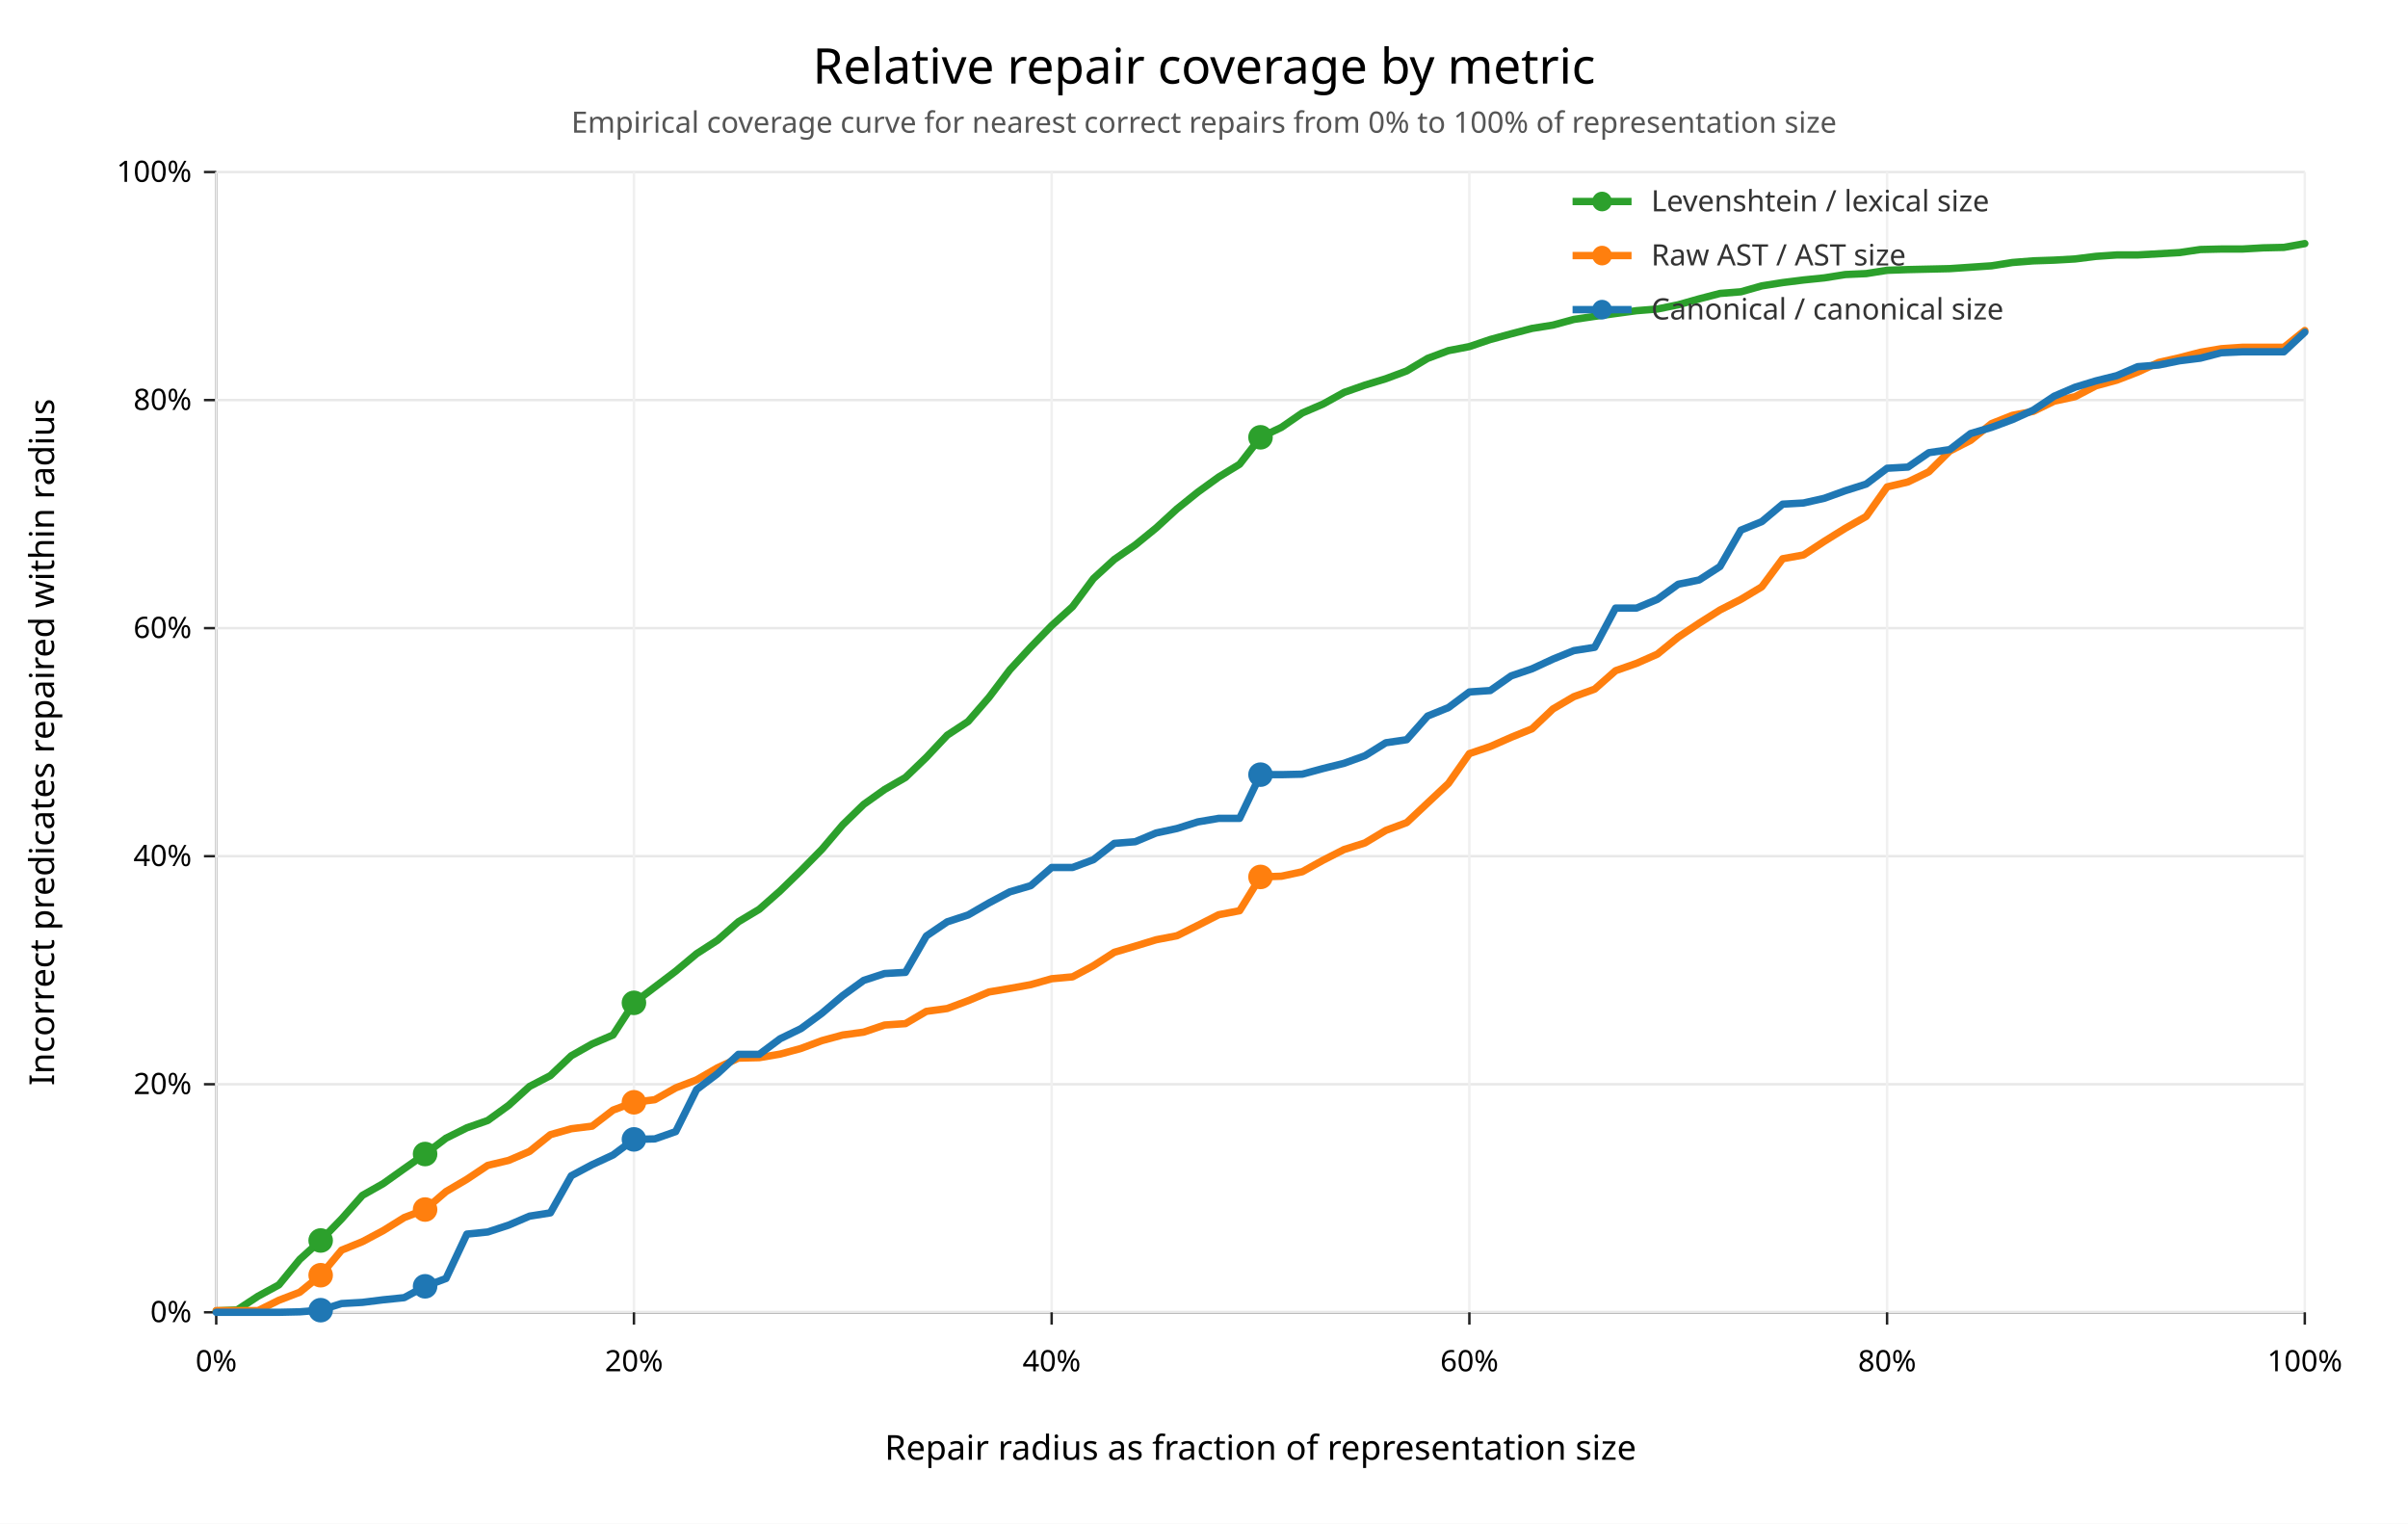
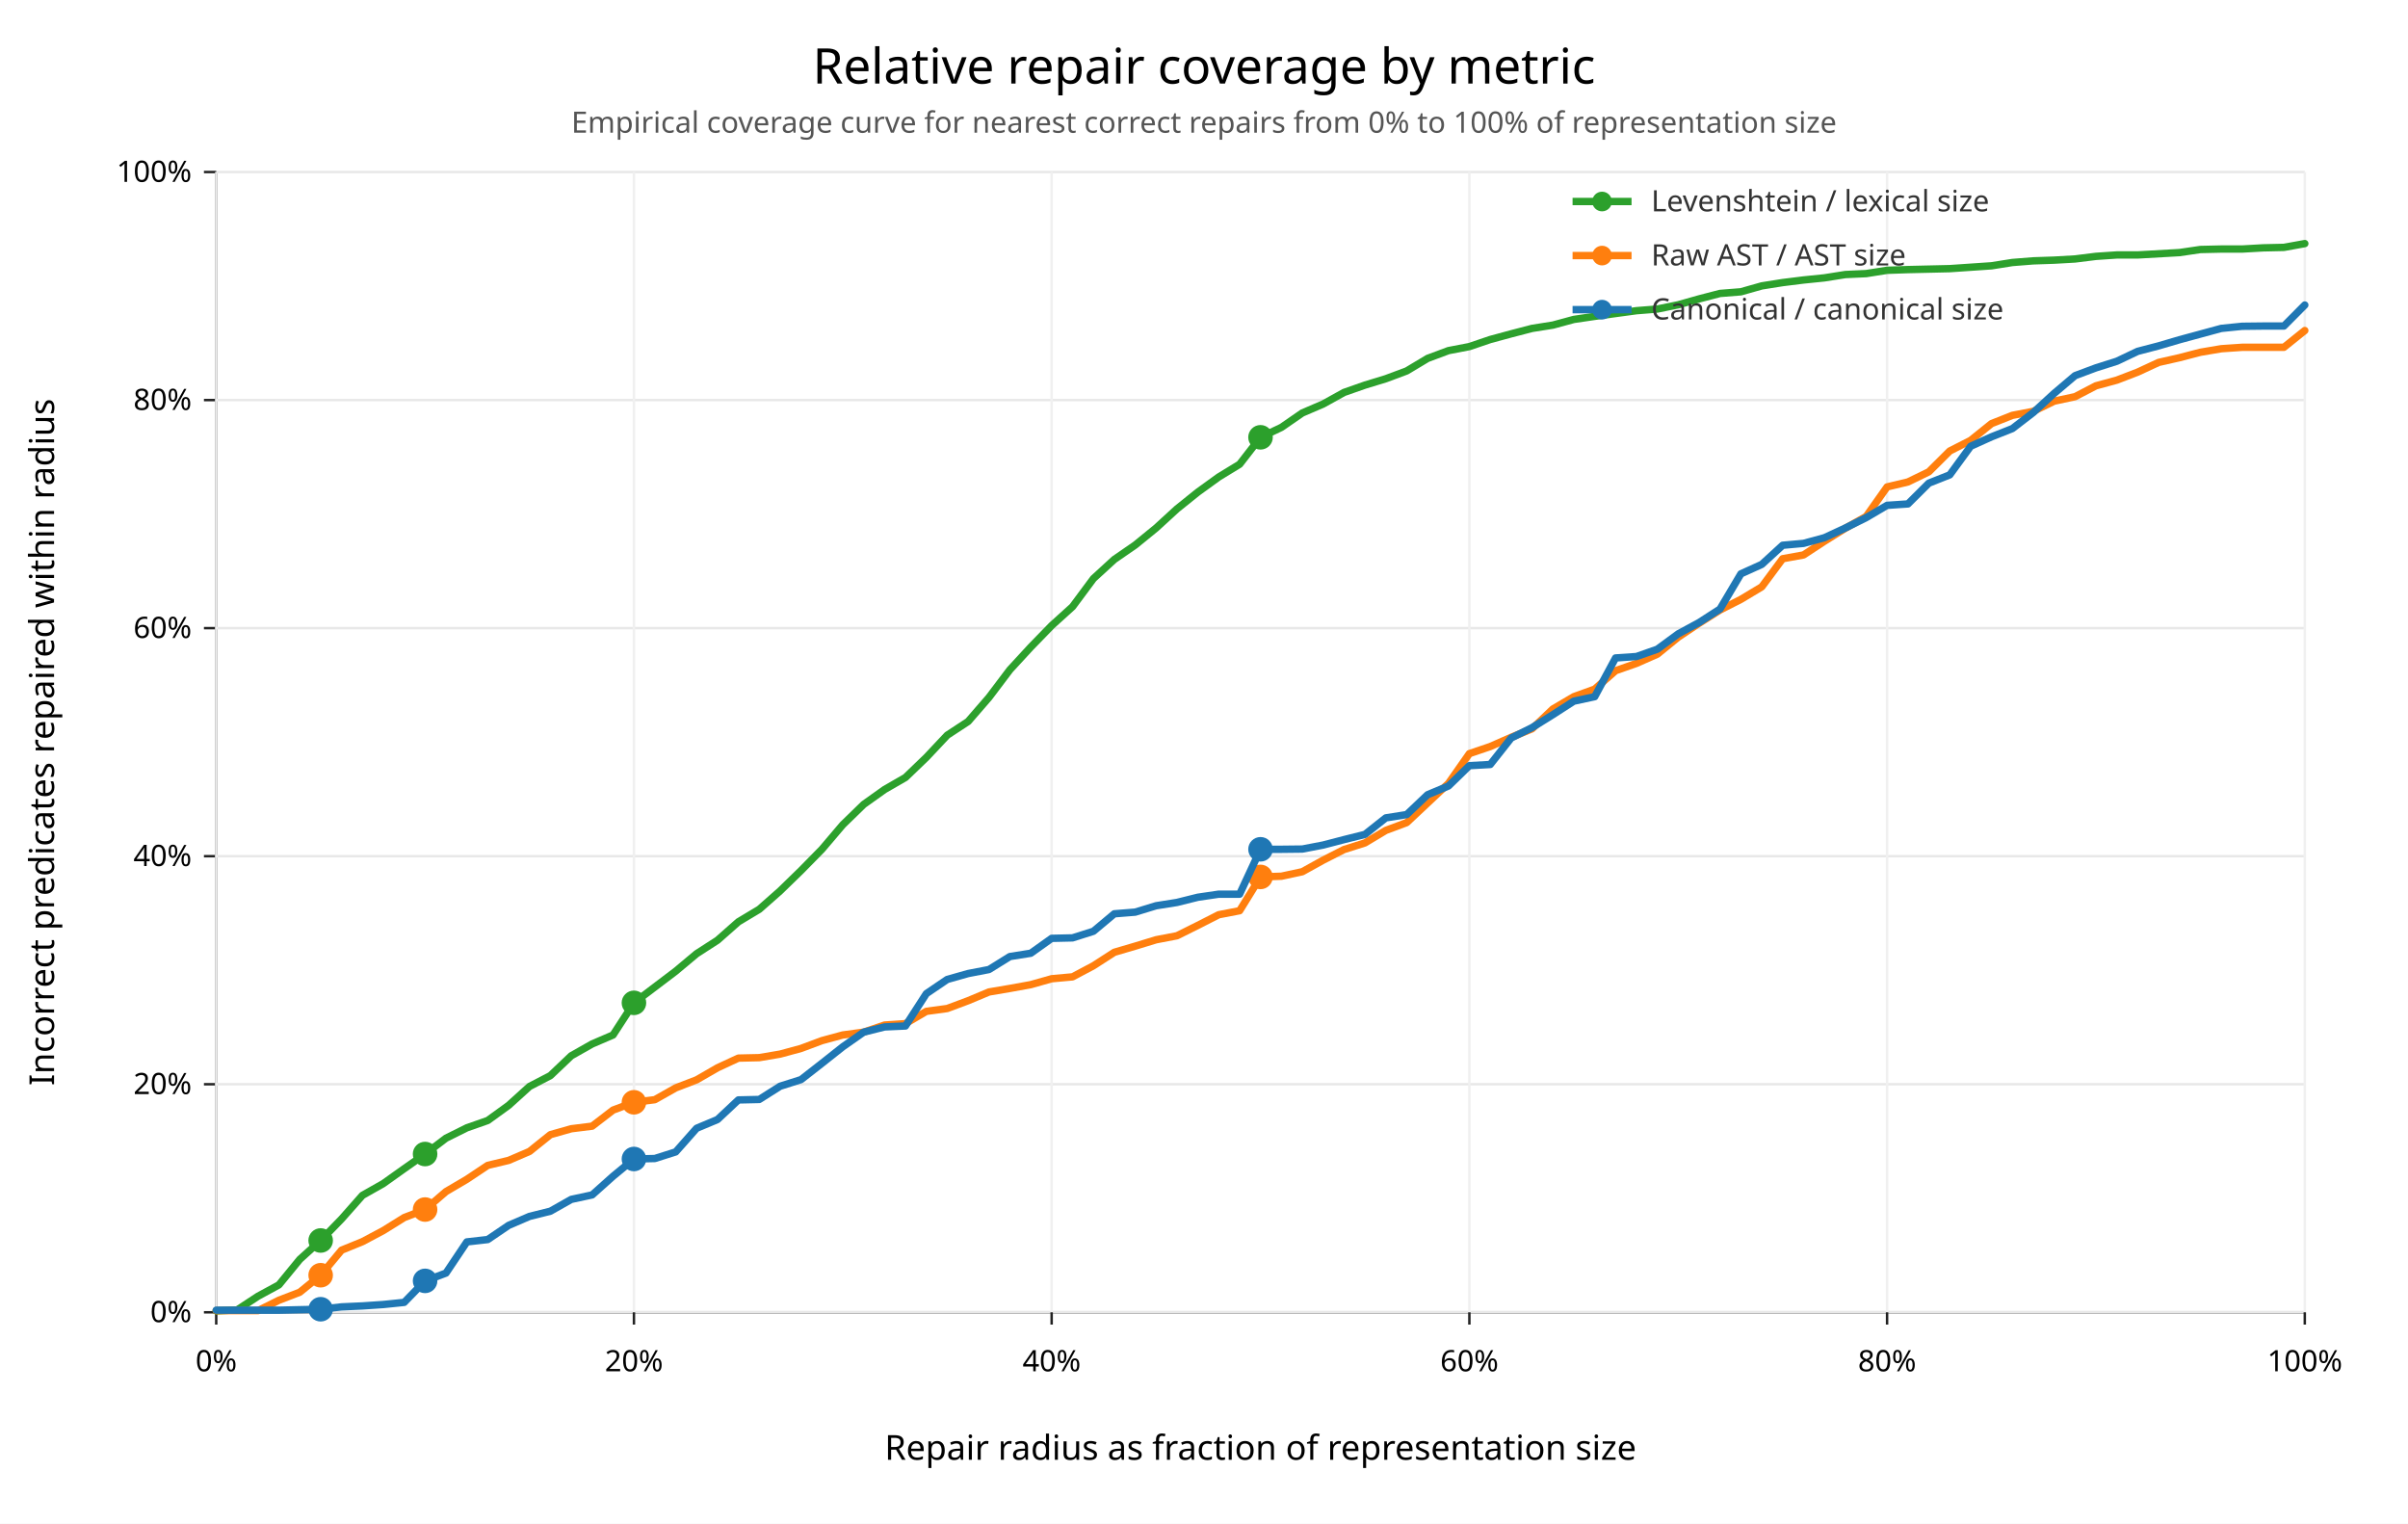
<svg xmlns="http://www.w3.org/2000/svg" width="980" height="620" viewBox="0 0 980 620">
  <rect width="100%" height="100%" fill="white" />
  <text x="490" y="34" text-anchor="middle" font-family="sans-serif" font-size="20">Relative repair coverage by metric</text>
  <text x="490" y="54" text-anchor="middle" font-family="sans-serif" font-size="12" fill="#555">Empirical coverage curve for nearest correct repairs from 0% to 100% of representation size</text>
  <line x1="88" y1="534" x2="938" y2="534" stroke="#222" stroke-width="1" />
  <line x1="88" y1="70" x2="88" y2="534" stroke="#222" stroke-width="1" />
  <line x1="88" y1="534" x2="938" y2="534" stroke="#e8e8e8" />
  <line x1="83" y1="534" x2="88" y2="534" stroke="#222" />
  <text x="78" y="538" text-anchor="end" font-family="sans-serif" font-size="12">0%</text>
  <line x1="88" y1="441.2" x2="938" y2="441.2" stroke="#e8e8e8" />
  <line x1="83" y1="441.2" x2="88" y2="441.2" stroke="#222" />
  <text x="78" y="445.2" text-anchor="end" font-family="sans-serif" font-size="12">20%</text>
  <line x1="88" y1="348.4" x2="938" y2="348.4" stroke="#e8e8e8" />
  <line x1="83" y1="348.4" x2="88" y2="348.4" stroke="#222" />
  <text x="78" y="352.4" text-anchor="end" font-family="sans-serif" font-size="12">40%</text>
  <line x1="88" y1="255.6" x2="938" y2="255.6" stroke="#e8e8e8" />
  <line x1="83" y1="255.6" x2="88" y2="255.6" stroke="#222" />
  <text x="78" y="259.6" text-anchor="end" font-family="sans-serif" font-size="12">60%</text>
  <line x1="88" y1="162.8" x2="938" y2="162.8" stroke="#e8e8e8" />
  <line x1="83" y1="162.8" x2="88" y2="162.8" stroke="#222" />
  <text x="78" y="166.8" text-anchor="end" font-family="sans-serif" font-size="12">80%</text>
  <line x1="88" y1="70" x2="938" y2="70" stroke="#e8e8e8" />
  <line x1="83" y1="70" x2="88" y2="70" stroke="#222" />
  <text x="78" y="74" text-anchor="end" font-family="sans-serif" font-size="12">100%</text>
  <line x1="88" y1="70" x2="88" y2="534" stroke="#f0f0f0" />
  <line x1="88" y1="534" x2="88" y2="539" stroke="#222" />
  <text x="88" y="558" text-anchor="middle" font-family="sans-serif" font-size="12">0%</text>
  <line x1="258" y1="70" x2="258" y2="534" stroke="#f0f0f0" />
  <line x1="258" y1="534" x2="258" y2="539" stroke="#222" />
  <text x="258" y="558" text-anchor="middle" font-family="sans-serif" font-size="12">20%</text>
  <line x1="428" y1="70" x2="428" y2="534" stroke="#f0f0f0" />
  <line x1="428" y1="534" x2="428" y2="539" stroke="#222" />
  <text x="428" y="558" text-anchor="middle" font-family="sans-serif" font-size="12">40%</text>
  <line x1="598" y1="70" x2="598" y2="534" stroke="#f0f0f0" />
  <line x1="598" y1="534" x2="598" y2="539" stroke="#222" />
  <text x="598" y="558" text-anchor="middle" font-family="sans-serif" font-size="12">60%</text>
  <line x1="768" y1="70" x2="768" y2="534" stroke="#f0f0f0" />
  <line x1="768" y1="534" x2="768" y2="539" stroke="#222" />
  <text x="768" y="558" text-anchor="middle" font-family="sans-serif" font-size="12">80%</text>
  <line x1="938" y1="70" x2="938" y2="534" stroke="#f0f0f0" />
  <line x1="938" y1="534" x2="938" y2="539" stroke="#222" />
  <text x="938" y="558" text-anchor="middle" font-family="sans-serif" font-size="12">100%</text>
  <path d="M 88 533.423 L 96.5 533.039 L 105 527.463 L 113.5 522.849 L 122 512.468 L 130.5 504.778 L 139 496.03 L 147.5 486.418 L 156 481.611 L 164.5 475.555 L 173 469.596 L 181.5 463.155 L 190 458.926 L 198.5 455.946 L 207 449.794 L 215.5 442.104 L 224 437.682 L 232.5 429.607 L 241 424.801 L 249.5 421.148 L 258 408.075 L 266.5 401.635 L 275 395.194 L 283.5 388.081 L 292 382.602 L 300.5 375.104 L 309 370.009 L 317.5 362.511 L 326 354.244 L 334.5 345.593 L 343 335.596 L 351.5 327.329 L 360 321.273 L 368.5 316.371 L 377 308.2 L 385.5 299.164 L 394 293.589 L 402.5 283.784 L 411 272.537 L 419.5 263.309 L 428 254.562 L 436.5 246.872 L 445 235.433 L 453.5 227.647 L 462 221.783 L 470.5 214.862 L 479 207.076 L 487.5 200.251 L 496 194.099 L 504.5 188.908 L 513 177.949 L 521.5 173.912 L 530 168.048 L 538.5 164.396 L 547 159.686 L 555.5 156.706 L 564 154.11 L 572.5 150.938 L 581 145.843 L 589.5 142.671 L 598 141.037 L 606.5 138.153 L 615 135.846 L 623.5 133.635 L 632 132.29 L 640.5 129.983 L 649 128.733 L 657.5 127.579 L 666 126.426 L 674.5 125.753 L 683 124.023 L 691.5 121.62 L 700 119.409 L 708.5 118.736 L 717 116.333 L 725.5 114.987 L 734 113.93 L 742.5 113.064 L 751 111.719 L 759.5 111.334 L 768 109.988 L 776.5 109.7 L 785 109.508 L 793.5 109.316 L 802 108.739 L 810.5 108.162 L 819 106.816 L 827.5 106.143 L 836 105.855 L 844.5 105.374 L 853 104.317 L 861.5 103.74 L 870 103.74 L 878.5 103.26 L 887 102.779 L 895.5 101.529 L 904 101.337 L 912.5 101.337 L 921 100.856 L 929.5 100.664 L 938 99.126" fill="none" stroke="#2ca02c" stroke-width="3" stroke-linecap="round" stroke-linejoin="round" />
  <circle cx="130.5" cy="504.778" r="5" fill="#2ca02c" />
  <circle cx="173" cy="469.596" r="5" fill="#2ca02c" />
  <circle cx="258" cy="408.075" r="5" fill="#2ca02c" />
  <circle cx="513" cy="177.949" r="5" fill="#2ca02c" />
  <path d="M 88 533.327 L 96.5 533.327 L 105 533.327 L 113.5 529.098 L 122 525.829 L 130.5 518.908 L 139 508.719 L 147.5 505.258 L 156 500.74 L 164.5 495.453 L 173 492.185 L 181.5 484.88 L 190 479.881 L 198.5 474.21 L 207 472.191 L 215.5 468.538 L 224 461.713 L 232.5 459.31 L 241 458.253 L 249.5 451.716 L 258 448.544 L 266.5 447.487 L 275 442.68 L 283.5 439.412 L 292 434.51 L 300.5 430.568 L 309 430.376 L 317.5 428.934 L 326 426.627 L 334.5 423.455 L 343 421.148 L 351.5 419.995 L 360 417.111 L 368.5 416.534 L 377 411.536 L 385.5 410.382 L 394 407.21 L 402.5 403.653 L 411 402.211 L 419.5 400.673 L 428 398.27 L 436.5 397.501 L 445 392.983 L 453.5 387.504 L 462 385.005 L 470.5 382.409 L 479 380.775 L 487.5 376.546 L 496 372.22 L 504.5 370.586 L 513 356.84 L 521.5 356.551 L 530 354.725 L 538.5 350.015 L 547 345.689 L 555.5 342.998 L 564 337.903 L 572.5 334.731 L 581 326.752 L 589.5 318.774 L 598 306.662 L 606.5 303.778 L 615 300.029 L 623.5 296.569 L 632 288.494 L 640.5 283.496 L 649 280.42 L 657.5 272.922 L 666 269.942 L 674.5 266.193 L 683 259.272 L 691.5 253.601 L 700 248.218 L 708.5 243.892 L 717 238.797 L 725.5 227.358 L 734 225.82 L 742.5 220.245 L 751 214.958 L 759.5 210.152 L 768 198.136 L 776.5 196.117 L 785 191.984 L 793.5 183.525 L 802 179.199 L 810.5 172.374 L 819 169.01 L 827.5 167.376 L 836 163.242 L 844.5 161.416 L 853 156.994 L 861.5 154.687 L 870 151.419 L 878.5 147.478 L 887 145.555 L 895.5 143.344 L 904 141.902 L 912.5 141.325 L 921 141.325 L 929.5 141.325 L 938 134.501" fill="none" stroke="#ff7f0e" stroke-width="3" stroke-linecap="round" stroke-linejoin="round" />
  <circle cx="130.5" cy="518.908" r="5" fill="#ff7f0e" />
  <circle cx="173" cy="492.185" r="5" fill="#ff7f0e" />
  <circle cx="258" cy="448.544" r="5" fill="#ff7f0e" />
  <circle cx="513" cy="356.84" r="5" fill="#ff7f0e" />
-   <path d="M 88 534 L 96.5 534 L 105 534 L 113.5 534 L 122 533.808 L 130.5 533.135 L 139 530.443 L 147.5 529.963 L 156 528.905 L 164.5 528.04 L 173 523.426 L 181.5 520.254 L 190 502.182 L 198.5 501.317 L 207 498.53 L 215.5 494.877 L 224 493.531 L 232.5 478.439 L 241 473.921 L 249.5 469.98 L 258 463.636 L 266.5 463.444 L 275 460.464 L 283.5 443.353 L 292 436.913 L 300.5 429.03 L 309 429.03 L 317.5 422.686 L 326 418.553 L 334.5 412.305 L 343 405.095 L 351.5 398.943 L 360 396.155 L 368.5 395.675 L 377 380.871 L 385.5 375.104 L 394 372.316 L 402.5 367.414 L 411 362.896 L 419.5 360.397 L 428 352.995 L 436.5 352.995 L 445 349.823 L 453.5 343.19 L 462 342.517 L 470.5 338.96 L 479 337.134 L 487.5 334.443 L 496 333.001 L 504.5 333.001 L 513 315.217 L 521.5 315.217 L 530 315.025 L 538.5 312.718 L 547 310.603 L 555.5 307.527 L 564 302.24 L 572.5 300.991 L 581 291.378 L 589.5 287.918 L 598 281.573 L 606.5 280.996 L 615 275.037 L 623.5 272.153 L 632 268.212 L 640.5 264.751 L 649 263.405 L 657.5 247.449 L 666 247.449 L 674.5 243.892 L 683 237.74 L 691.5 236.01 L 700 230.53 L 708.5 215.727 L 717 212.266 L 725.5 205.153 L 734 204.672 L 742.5 202.75 L 751 199.674 L 759.5 196.982 L 768 190.542 L 776.5 190.061 L 785 184.198 L 793.5 182.948 L 802 176.411 L 810.5 173.912 L 819 170.74 L 827.5 166.895 L 836 161.224 L 844.5 157.571 L 853 154.975 L 861.5 152.861 L 870 149.208 L 878.5 148.535 L 887 146.805 L 895.5 145.747 L 904 143.536 L 912.5 143.152 L 921 143.152 L 929.5 143.152 L 938 135.173" fill="none" stroke="#1f77b4" stroke-width="3" stroke-linecap="round" stroke-linejoin="round" />
-   <circle cx="130.5" cy="533.135" r="5" fill="#1f77b4" />
-   <circle cx="173" cy="523.426" r="5" fill="#1f77b4" />
-   <circle cx="258" cy="463.636" r="5" fill="#1f77b4" />
-   <circle cx="513" cy="315.217" r="5" fill="#1f77b4" />
+   <path d="M 88 533.135 L 96.5 533.135 L 105 533.135 L 113.5 533.135 L 122 532.943 L 130.5 532.75 L 139 531.789 L 147.5 531.405 L 156 530.828 L 164.5 529.963 L 173 521.215 L 181.5 518.043 L 190 505.354 L 198.5 504.393 L 207 498.626 L 215.5 494.973 L 224 492.858 L 232.5 488.052 L 241 486.225 L 249.5 478.631 L 258 471.614 L 266.5 471.422 L 275 468.73 L 283.5 459.118 L 292 455.561 L 300.5 447.583 L 309 447.391 L 317.5 442.007 L 326 439.316 L 334.5 432.683 L 343 425.954 L 351.5 419.995 L 360 417.88 L 368.5 417.495 L 377 404.326 L 385.5 398.559 L 394 396.155 L 402.5 394.521 L 411 389.234 L 419.5 387.889 L 428 381.833 L 436.5 381.64 L 445 378.949 L 453.5 371.836 L 462 371.163 L 470.5 368.567 L 479 367.221 L 487.5 365.107 L 496 363.857 L 504.5 363.857 L 513 345.593 L 521.5 345.593 L 530 345.497 L 538.5 343.863 L 547 341.652 L 555.5 339.537 L 564 332.808 L 572.5 331.463 L 581 323.388 L 589.5 319.831 L 598 311.565 L 606.5 311.084 L 615 300.318 L 623.5 296.088 L 632 290.801 L 640.5 285.322 L 649 283.496 L 657.5 267.731 L 666 267.154 L 674.5 264.174 L 683 257.926 L 691.5 253.312 L 700 247.833 L 708.5 233.51 L 717 229.665 L 725.5 221.879 L 734 221.11 L 742.5 218.803 L 751 214.862 L 759.5 210.632 L 768 205.634 L 776.5 205.057 L 785 196.598 L 793.5 193.233 L 802 181.602 L 810.5 177.757 L 819 174.393 L 827.5 167.856 L 836 160.07 L 844.5 152.861 L 853 149.688 L 861.5 146.997 L 870 142.96 L 878.5 140.749 L 887 138.249 L 895.5 135.942 L 904 133.635 L 912.5 132.77 L 921 132.674 L 929.5 132.674 L 938 124.119" fill="none" stroke="#1f77b4" stroke-width="3" stroke-linecap="round" stroke-linejoin="round" />
+   <circle cx="130.5" cy="532.75" r="5" fill="#1f77b4" />
+   <circle cx="173" cy="521.215" r="5" fill="#1f77b4" />
+   <circle cx="258" cy="471.614" r="5" fill="#1f77b4" />
+   <circle cx="513" cy="345.593" r="5" fill="#1f77b4" />
  <line x1="640" y1="82" x2="664" y2="82" stroke="#2ca02c" stroke-width="3" />
  <circle cx="652" cy="82" r="4" fill="#2ca02c" />
  <text x="672" y="86" font-family="sans-serif" font-size="12" fill="#333">Levenshtein / lexical size</text>
  <line x1="640" y1="104" x2="664" y2="104" stroke="#ff7f0e" stroke-width="3" />
  <circle cx="652" cy="104" r="4" fill="#ff7f0e" />
  <text x="672" y="108" font-family="sans-serif" font-size="12" fill="#333">Raw AST / AST size</text>
  <line x1="640" y1="126" x2="664" y2="126" stroke="#1f77b4" stroke-width="3" />
  <circle cx="652" cy="126" r="4" fill="#1f77b4" />
  <text x="672" y="130" font-family="sans-serif" font-size="12" fill="#333">Canonical / canonical size</text>
  <text x="513" y="594" text-anchor="middle" font-family="sans-serif" font-size="14">Repair radius as fraction of representation size</text>
  <text x="22" y="302" transform="rotate(-90 22 302)" text-anchor="middle" font-family="sans-serif" font-size="14">Incorrect predicates repaired within radius</text>
</svg>
